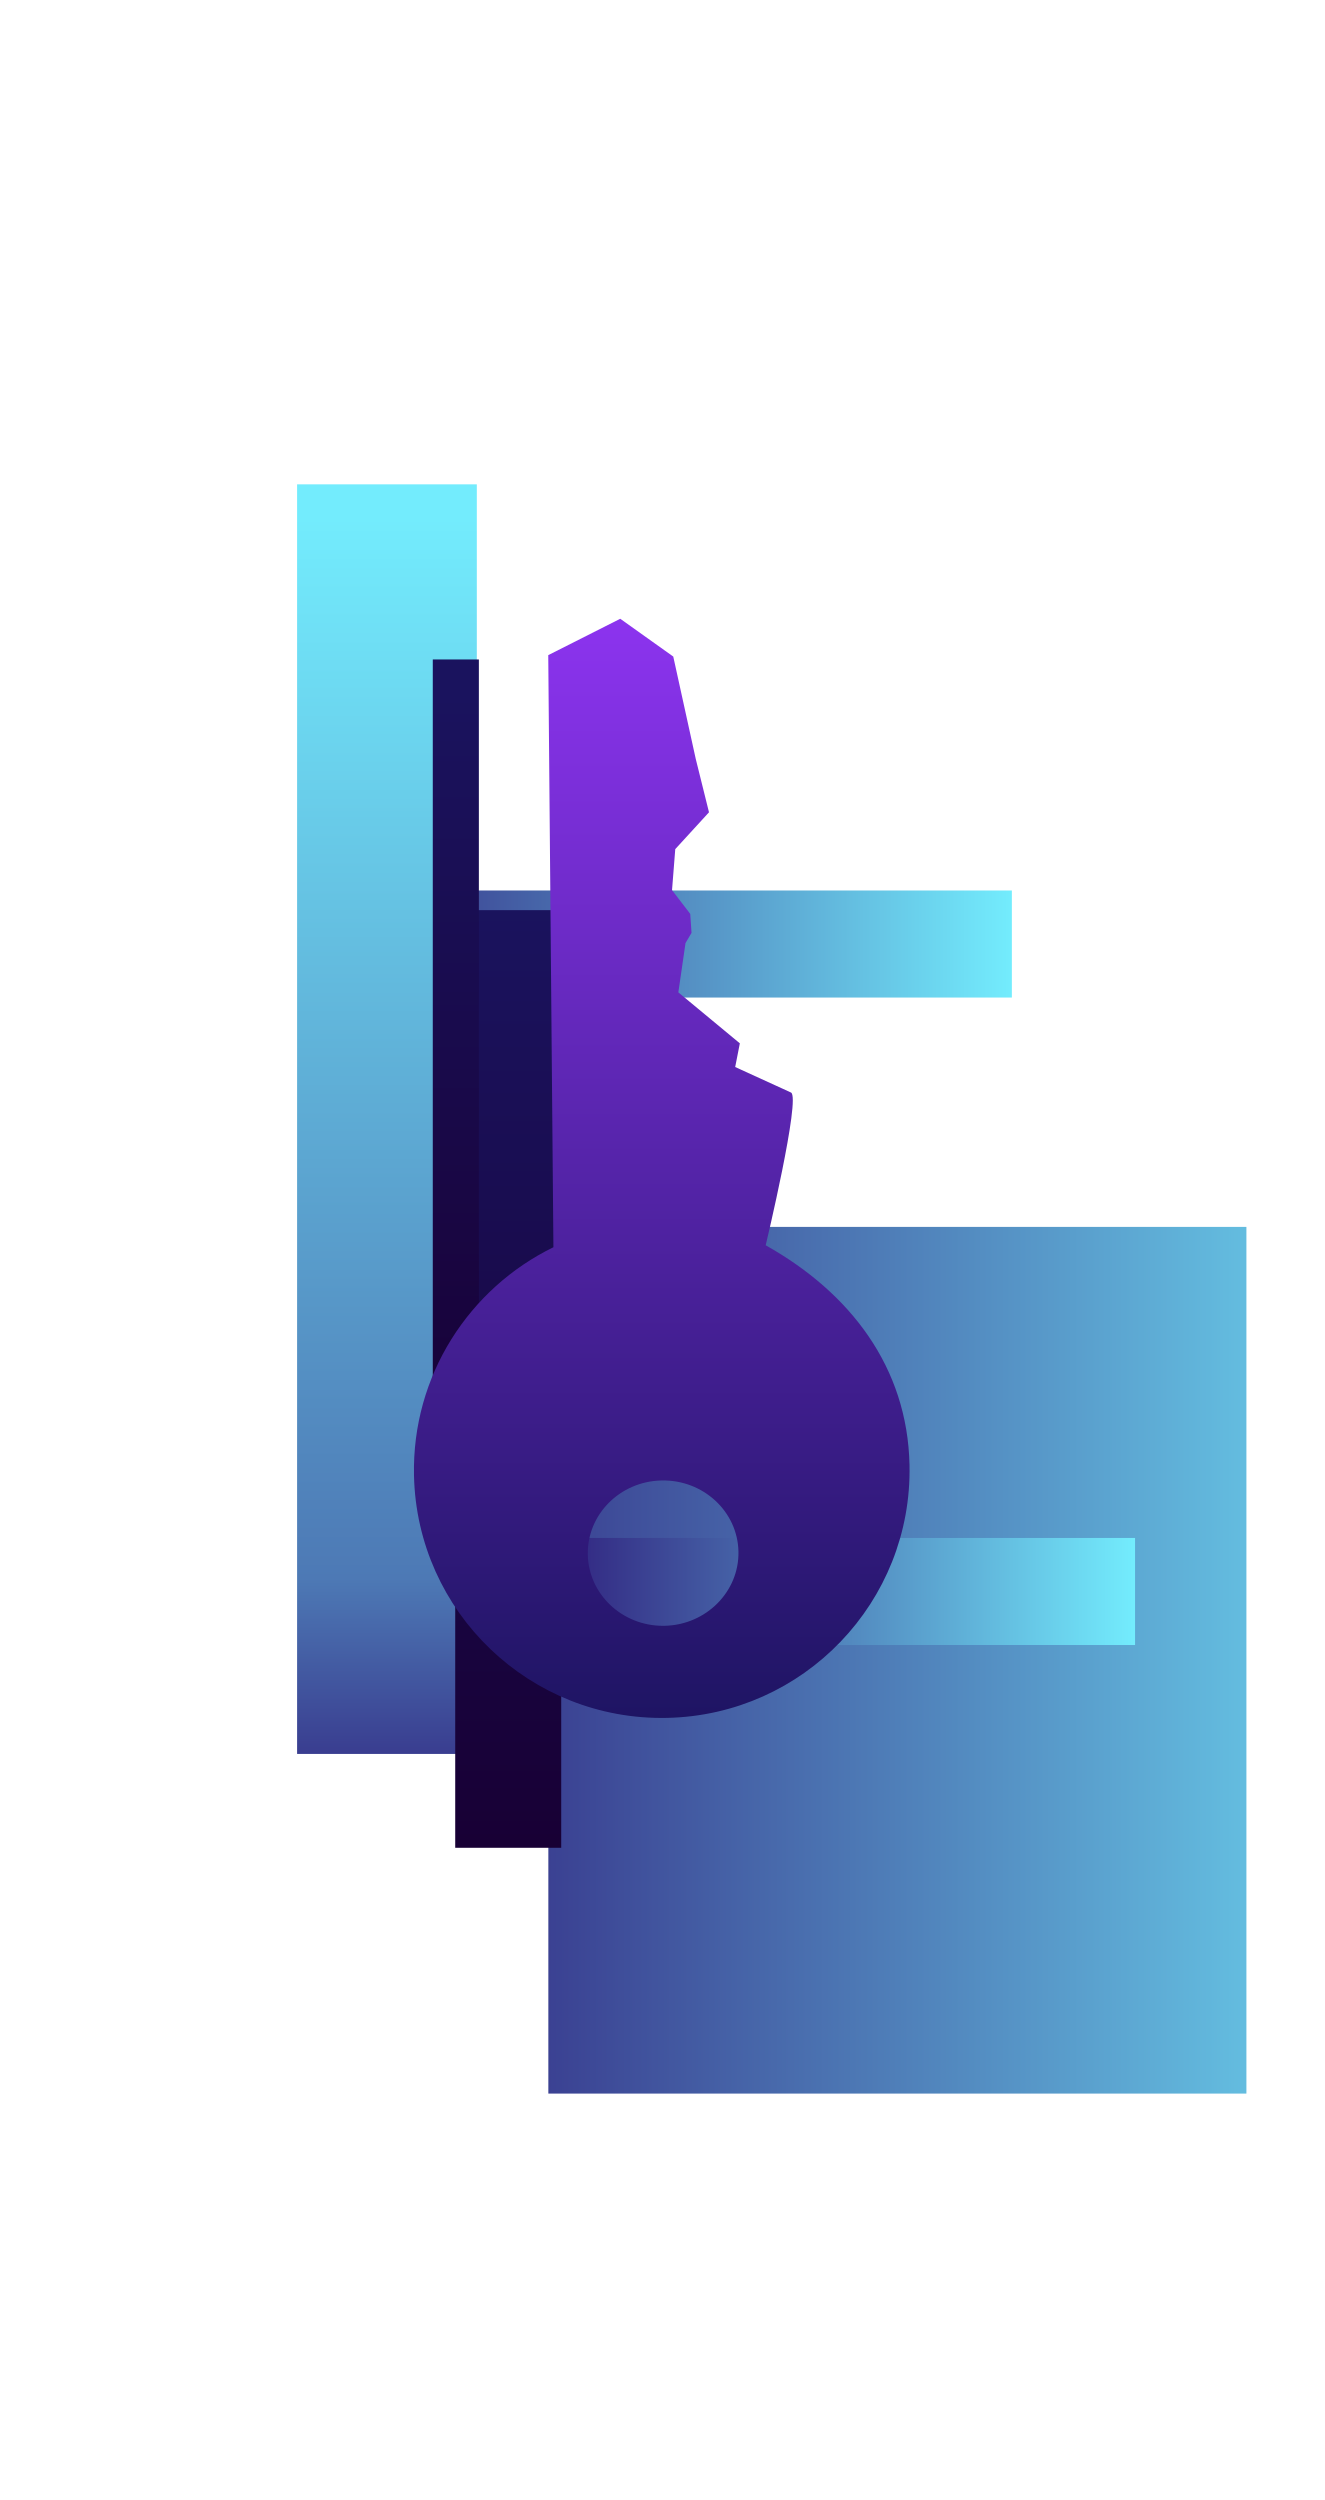
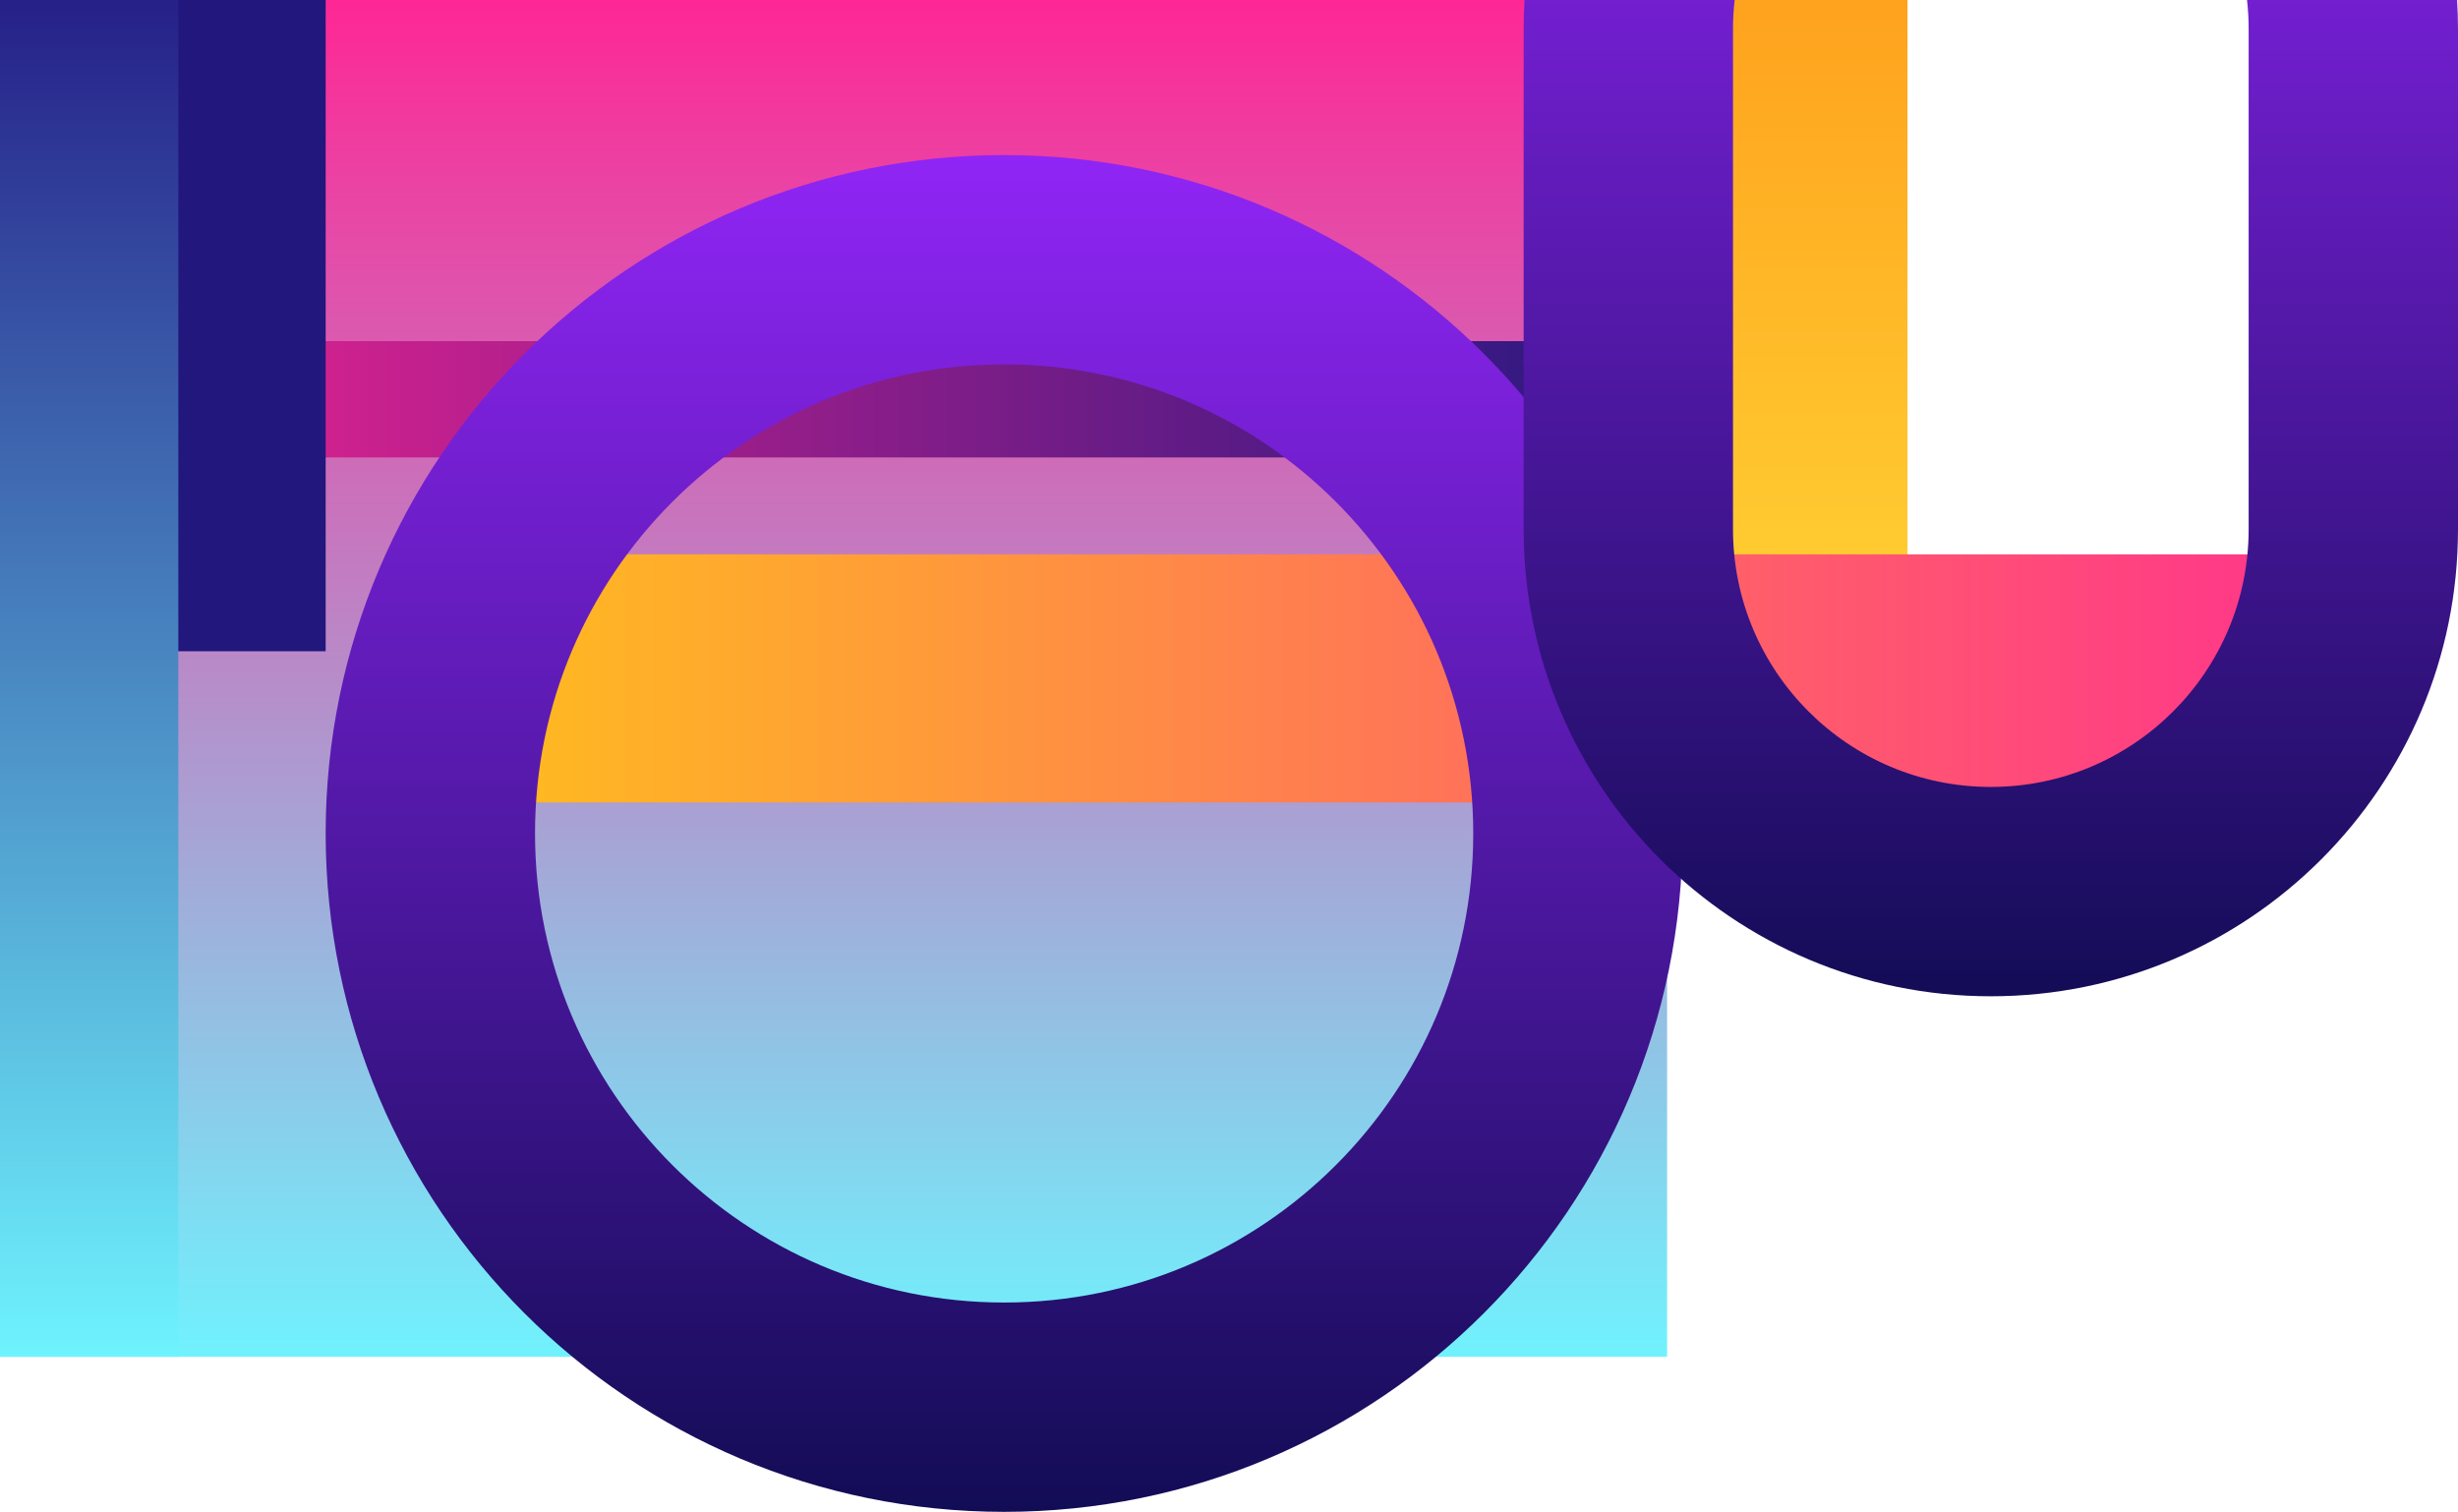
- <svg xmlns="http://www.w3.org/2000/svg" width="100%" height="100%" viewBox="0 0 575 1085" version="1.1" xml:space="preserve" style="fill-rule:evenodd;clip-rule:evenodd;stroke-linejoin:round;stroke-miterlimit:1.414;">
-   <rect id="Artboard2" x="0" y="0" width="574.245" height="1084" style="fill:none;" />
-   <rect x="135.982" y="386.474" width="303.167" height="46.461" style="fill:url(#_Linear1);" />
-   <rect x="237.982" y="532.474" width="302.958" height="376.142" style="fill:url(#_Linear2);" />
-   <rect x="128.94" y="210.206" width="78" height="551" style="fill:url(#_Linear3);" />
-   <rect x="243.373" y="667.473" width="249.241" height="46.462" style="fill:url(#_Linear4);" />
-   <rect x="197.565" y="395.006" width="46" height="406.935" style="fill:url(#_Linear5);" />
-   <rect x="187.827" y="286.206" width="20" height="359" style="fill:url(#_Linear6);" />
-   <path d="M237.94,284.333l2.242,256.967c-36.548,17.821 -61.425,55.736 -60.509,99.035l0,0.003c1.256,59.36 50.469,106.482 109.829,105.226c59.36,-1.254 106.483,-50.413 105.227,-109.773c-0.897,-42.446 -25.747,-74.768 -62.417,-95.336c0,0 15.373,-64.292 10.975,-66.3l-24.215,-11.066l2.018,-10.277l-26.686,-22.118l3.105,-21.403l2.613,-4.421l-0.559,-8.24l-7.902,-10.302l1.403,-17.809l14.641,-15.985l-5.752,-23.167l-9.757,-44.421l-23.012,-16.402l-31.244,15.789Zm17.168,390.389c-0.368,-17.407 13.956,-31.816 31.995,-32.198c18.039,-0.382 33.016,13.409 33.384,30.815c0.369,17.407 -14.01,31.875 -32.05,32.256c-0.243,0.005 -0.485,0.008 -0.726,0.008c-17.714,0 -32.24,-13.707 -32.603,-30.881Z" style="fill:url(#_Linear7);fill-rule:nonzero;" />
+ <svg xmlns="http://www.w3.org/2000/svg" width="634" height="390" viewBox="0 0 634 390" fill="none">
+   <rect y="350" width="350" height="430" transform="rotate(-90 0 350)" fill="url(#paint0_linear)" />
+   <rect x="440" y="182" width="182" height="52" transform="rotate(-90 440 182)" fill="url(#paint1_linear)" />
+   <rect y="118" width="30" height="400" transform="rotate(-90 0 118)" fill="url(#paint2_linear)" />
+   <rect x="107" y="207" width="64" height="500" transform="rotate(-90 107 207)" fill="url(#paint3_linear)" />
+   <circle cx="259" cy="215" r="148" transform="rotate(-90 259 215)" stroke="url(#paint4_linear)" stroke-width="54" />
+   <rect x="29" y="168" width="168" height="55" transform="rotate(-90 29 168)" fill="#21177C" />
+   <path fill-rule="evenodd" clip-rule="evenodd" d="M447 136.5V7.5C447 4.964 447.142 2.462 447.418 0H393.23C393.077 2.48 393 4.981 393 7.5V136.5C393 203.05 446.95 257 513.5 257C580.05 257 634 203.05 634 136.5V7.5C634 4.981 633.923 2.48 633.77 0H579.582C579.858 2.462 580 4.964 580 7.5V136.5C580 173.227 550.227 203 513.5 203C476.773 203 447 173.227 447 136.5Z" fill="url(#paint5_linear)" />
+   <rect y="350" width="350" height="46" transform="rotate(-90 0 350)" fill="url(#paint6_linear)" />
  <defs>
-     <linearGradient id="_Linear1" x1="0" y1="0" x2="1" y2="0" gradientUnits="userSpaceOnUse" gradientTransform="matrix(-303.167,0,-0,-303.167,439.149,409.704)">
-       <stop offset="0" style="stop-color:#73ecfd;stop-opacity:1" />
-       <stop offset="1" style="stop-color:#312480;stop-opacity:1" />
+     <linearGradient id="paint0_linear" x1="0" y1="565" x2="350" y2="565" gradientUnits="userSpaceOnUse">
+       <stop stop-color="#70F2FD" />
+       <stop offset="1" stop-color="#FE2795" />
    </linearGradient>
-     <linearGradient id="_Linear2" x1="0" y1="0" x2="1" y2="0" gradientUnits="userSpaceOnUse" gradientTransform="matrix(492,0,0,492,165.94,720.545)">
-       <stop offset="0" style="stop-color:#312480;stop-opacity:1" />
-       <stop offset="1" style="stop-color:#73ecfd;stop-opacity:1" />
+     <linearGradient id="paint1_linear" x1="622" y1="208" x2="475.5" y2="208" gradientUnits="userSpaceOnUse">
+       <stop stop-color="#FFA21D" />
+       <stop offset="1" stop-color="#FFCC31" />
    </linearGradient>
-     <linearGradient id="_Linear3" x1="0" y1="0" x2="1" y2="0" gradientUnits="userSpaceOnUse" gradientTransform="matrix(0,567.511,-567.511,0,167.94,225.085)">
-       <stop offset="0" style="stop-color:#73ecfd;stop-opacity:1" />
-       <stop offset="0.81" style="stop-color:#4d79b5;stop-opacity:1" />
-       <stop offset="1" style="stop-color:#312480;stop-opacity:1" />
+     <linearGradient id="paint2_linear" x1="15" y1="118" x2="15" y2="518" gradientUnits="userSpaceOnUse">
+       <stop stop-color="#F72391" />
+       <stop offset="1" stop-color="#331982" />
+       <stop offset="1" stop-color="#C4C4C4" stop-opacity="0" />
    </linearGradient>
-     <linearGradient id="_Linear4" x1="0" y1="0" x2="1" y2="0" gradientUnits="userSpaceOnUse" gradientTransform="matrix(249.241,0,0,249.241,243.373,690.704)">
-       <stop offset="0" style="stop-color:#312480;stop-opacity:1" />
-       <stop offset="1" style="stop-color:#73ecfd;stop-opacity:1" />
+     <linearGradient id="paint3_linear" x1="139" y1="207" x2="139" y2="707" gradientUnits="userSpaceOnUse">
+       <stop stop-color="#FFC01B" />
+       <stop offset="1" stop-color="#FF328D" />
    </linearGradient>
-     <linearGradient id="_Linear5" x1="0" y1="0" x2="1" y2="0" gradientUnits="userSpaceOnUse" gradientTransform="matrix(-3.0003,-414.041,414.041,-3.0003,222.041,802.097)">
-       <stop offset="0" style="stop-color:#180035;stop-opacity:1" />
-       <stop offset="1" style="stop-color:#1a135e;stop-opacity:1" />
+     <linearGradient id="paint4_linear" x1="84" y1="215" x2="434" y2="215" gradientUnits="userSpaceOnUse">
+       <stop stop-color="#120C55" />
+       <stop offset="1" stop-color="#9025F5" />
    </linearGradient>
-     <linearGradient id="_Linear6" x1="0" y1="0" x2="1" y2="0" gradientUnits="userSpaceOnUse" gradientTransform="matrix(0,-341.448,341.448,0,197.827,642.935)">
-       <stop offset="0" style="stop-color:#180035;stop-opacity:1" />
-       <stop offset="1" style="stop-color:#1a135e;stop-opacity:1" />
+     <linearGradient id="paint5_linear" x1="514" y1="257" x2="514" y2="-74.777" gradientUnits="userSpaceOnUse">
+       <stop stop-color="#130C56" />
+       <stop offset="1" stop-color="#8E24F3" />
    </linearGradient>
-     <linearGradient id="_Linear7" x1="0" y1="0" x2="1" y2="0" gradientUnits="userSpaceOnUse" gradientTransform="matrix(0,-502.172,502.172,-0,287.202,764.94)">
-       <stop offset="0" style="stop-color:#1a135e;stop-opacity:1" />
-       <stop offset="0" style="stop-color:#1a135e;stop-opacity:1" />
-       <stop offset="1" style="stop-color:#8d34f0;stop-opacity:1" />
+     <linearGradient id="paint6_linear" x1="-1.30385e-06" y1="373" x2="350" y2="373" gradientUnits="userSpaceOnUse">
+       <stop stop-color="#6EF3FE" />
+       <stop offset="1" stop-color="#262088" />
    </linearGradient>
  </defs>
</svg>
